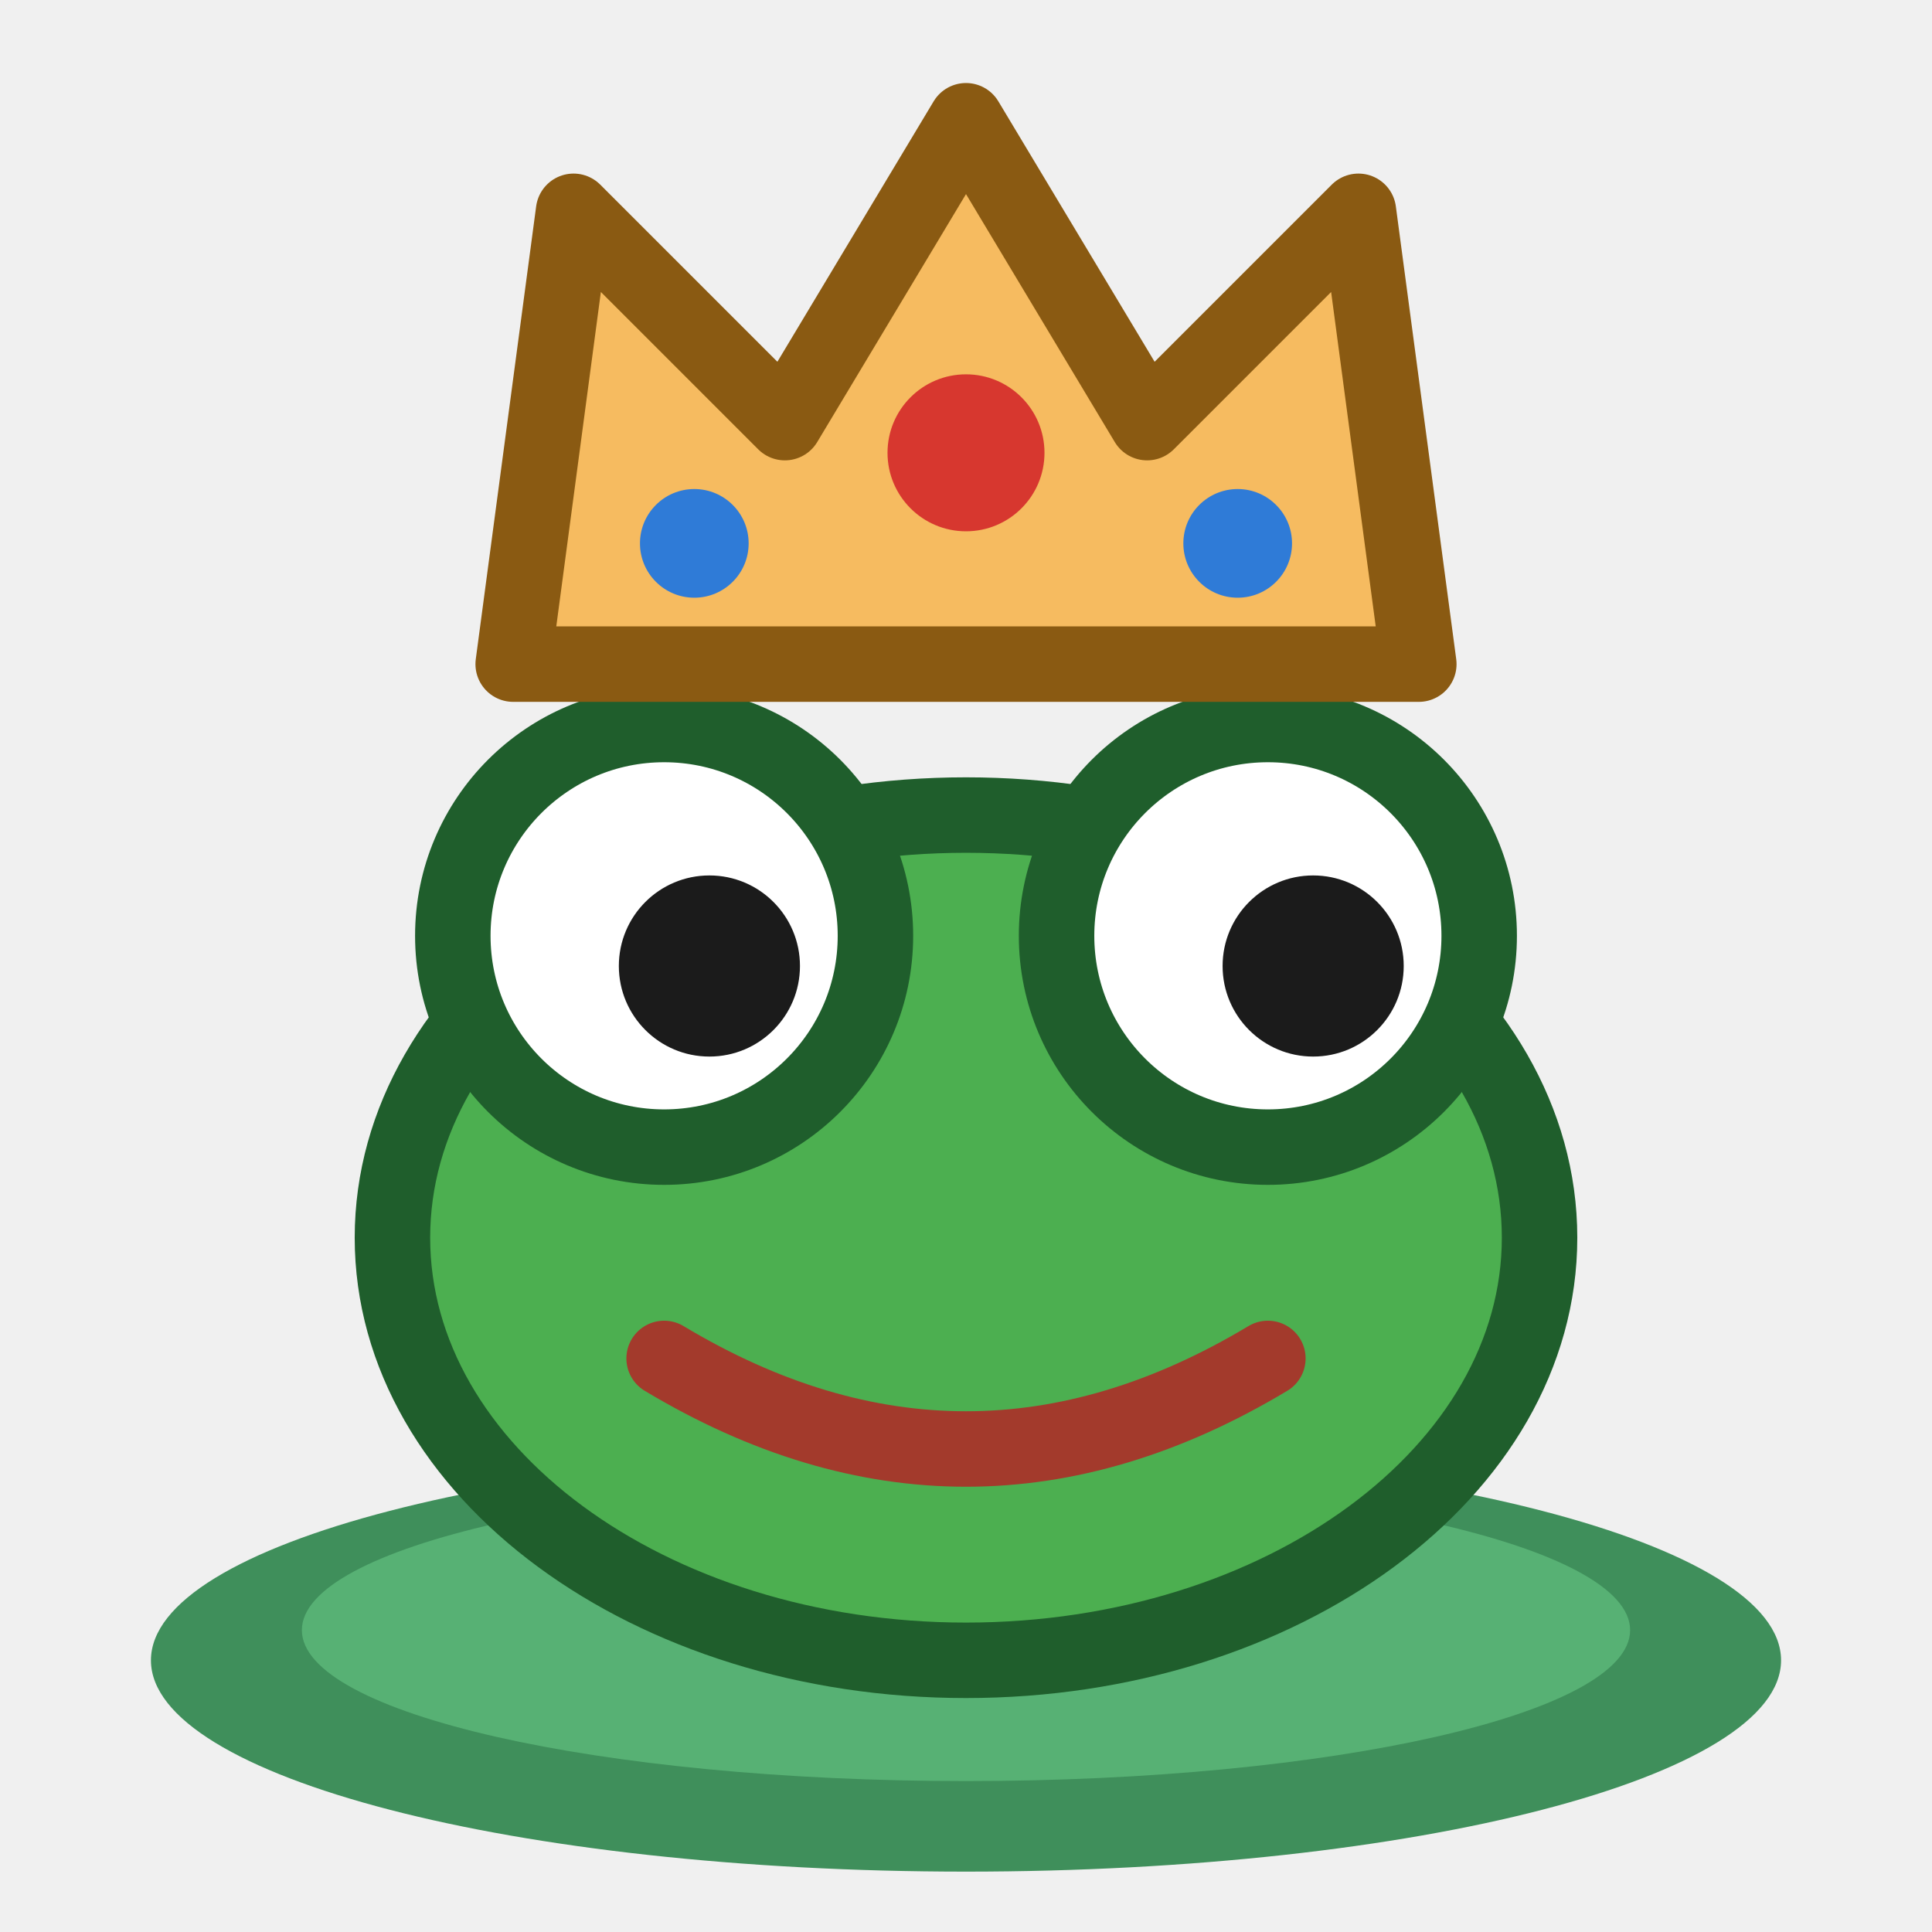
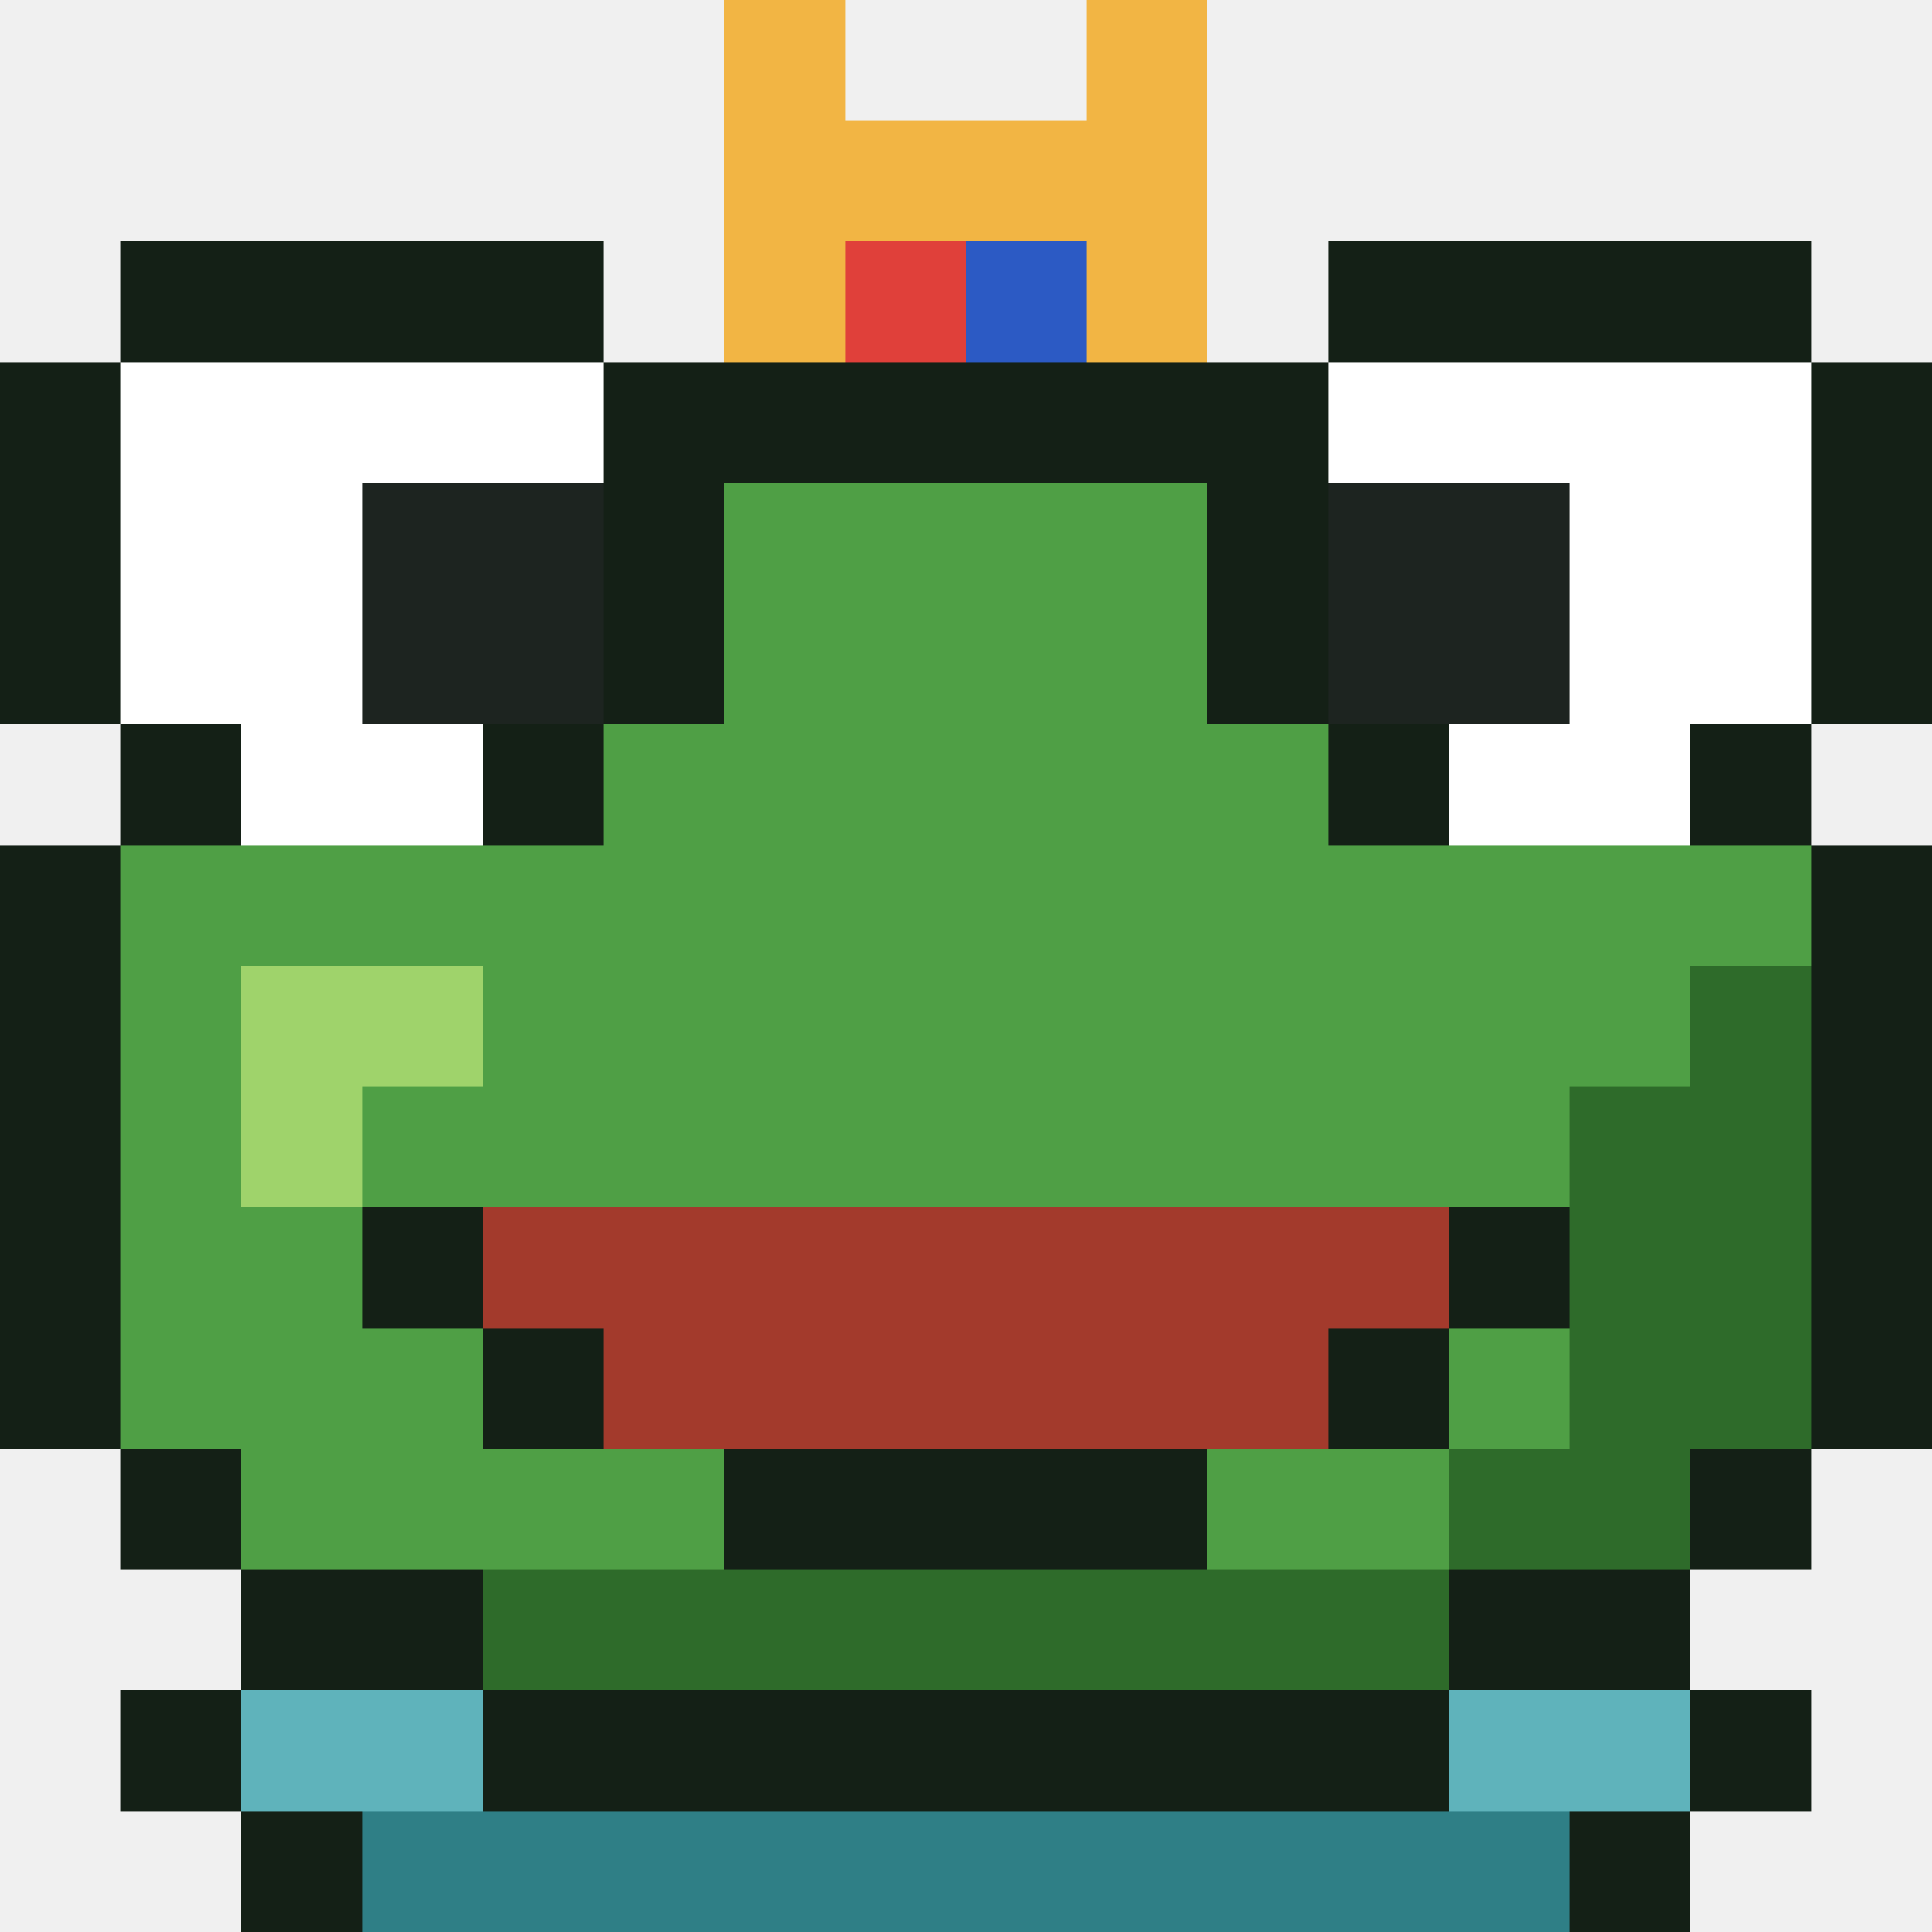
- <svg xmlns="http://www.w3.org/2000/svg" viewBox="0 0 64 64" width="64" height="64">
-   <ellipse cx="32" cy="55" rx="27" ry="7" fill="#3f8f5b" />
-   <ellipse cx="32" cy="54" rx="22" ry="5" fill="#57b174" />
-   <ellipse cx="32" cy="41" rx="19" ry="14" fill="#4caf50" stroke="#1f5e2c" stroke-width="2.5" />
-   <circle cx="22" cy="31" r="7" fill="#fff" stroke="#1f5e2c" stroke-width="2.5" />
-   <circle cx="42" cy="31" r="7" fill="#fff" stroke="#1f5e2c" stroke-width="2.5" />
-   <circle cx="23.5" cy="32" r="3" fill="#1b1b1b" />
-   <circle cx="43.5" cy="32" r="3" fill="#1b1b1b" />
-   <path d="M22 45q10 6 20 0" fill="none" stroke="#a33a2c" stroke-width="2.5" stroke-linecap="round" />
-   <path d="M17 22 L19 7 L26 14 L32 4 L38 14 L45 7 L47 22 Z" fill="#f6bb60" stroke="#8a5a12" stroke-width="2.5" stroke-linejoin="round" />
-   <circle cx="32" cy="15" r="2.6" fill="#d7372f" />
-   <circle cx="23" cy="18" r="1.8" fill="#2f7bd7" />
-   <circle cx="41" cy="18" r="1.8" fill="#2f7bd7" />
+ <svg xmlns="http://www.w3.org/2000/svg" viewBox="0 0 16 16" width="64" height="64" shape-rendering="crispEdges">
+   <rect x="6" y="0" width="1" height="1" fill="#f2b544" />
+   <rect x="9" y="0" width="1" height="1" fill="#f2b544" />
+   <rect x="6" y="1" width="4" height="1" fill="#f2b544" />
+   <rect x="1" y="2" width="4" height="1" fill="#142016" />
+   <rect x="6" y="2" width="1" height="1" fill="#f2b544" />
+   <rect x="7" y="2" width="1" height="1" fill="#e0403a" />
+   <rect x="8" y="2" width="1" height="1" fill="#2c5ac4" />
+   <rect x="9" y="2" width="1" height="1" fill="#f2b544" />
+   <rect x="11" y="2" width="4" height="1" fill="#142016" />
+   <rect x="0" y="3" width="1" height="1" fill="#142016" />
+   <rect x="1" y="3" width="4" height="1" fill="#ffffff" />
+   <rect x="5" y="3" width="6" height="1" fill="#142016" />
+   <rect x="11" y="3" width="4" height="1" fill="#ffffff" />
+   <rect x="15" y="3" width="1" height="1" fill="#142016" />
+   <rect x="0" y="4" width="1" height="1" fill="#142016" />
+   <rect x="1" y="4" width="2" height="1" fill="#ffffff" />
+   <rect x="3" y="4" width="2" height="1" fill="#1d2420" />
+   <rect x="5" y="4" width="1" height="1" fill="#142016" />
+   <rect x="6" y="4" width="4" height="1" fill="#4f9f45" />
+   <rect x="10" y="4" width="1" height="1" fill="#142016" />
+   <rect x="11" y="4" width="2" height="1" fill="#1d2420" />
+   <rect x="13" y="4" width="2" height="1" fill="#ffffff" />
+   <rect x="15" y="4" width="1" height="1" fill="#142016" />
+   <rect x="0" y="5" width="1" height="1" fill="#142016" />
+   <rect x="1" y="5" width="2" height="1" fill="#ffffff" />
+   <rect x="3" y="5" width="2" height="1" fill="#1d2420" />
+   <rect x="5" y="5" width="1" height="1" fill="#142016" />
+   <rect x="6" y="5" width="4" height="1" fill="#4f9f45" />
+   <rect x="10" y="5" width="1" height="1" fill="#142016" />
+   <rect x="11" y="5" width="2" height="1" fill="#1d2420" />
+   <rect x="13" y="5" width="2" height="1" fill="#ffffff" />
+   <rect x="15" y="5" width="1" height="1" fill="#142016" />
+   <rect x="1" y="6" width="1" height="1" fill="#142016" />
+   <rect x="2" y="6" width="2" height="1" fill="#ffffff" />
+   <rect x="4" y="6" width="1" height="1" fill="#142016" />
+   <rect x="5" y="6" width="6" height="1" fill="#4f9f45" />
+   <rect x="11" y="6" width="1" height="1" fill="#142016" />
+   <rect x="12" y="6" width="2" height="1" fill="#ffffff" />
+   <rect x="14" y="6" width="1" height="1" fill="#142016" />
+   <rect x="0" y="7" width="1" height="1" fill="#142016" />
+   <rect x="1" y="7" width="14" height="1" fill="#4f9f45" />
+   <rect x="15" y="7" width="1" height="1" fill="#142016" />
+   <rect x="0" y="8" width="1" height="1" fill="#142016" />
+   <rect x="1" y="8" width="1" height="1" fill="#4f9f45" />
+   <rect x="2" y="8" width="2" height="1" fill="#9fd36b" />
+   <rect x="4" y="8" width="10" height="1" fill="#4f9f45" />
+   <rect x="14" y="8" width="1" height="1" fill="#2e6b2a" />
+   <rect x="15" y="8" width="1" height="1" fill="#142016" />
+   <rect x="0" y="9" width="1" height="1" fill="#142016" />
+   <rect x="1" y="9" width="1" height="1" fill="#4f9f45" />
+   <rect x="2" y="9" width="1" height="1" fill="#9fd36b" />
+   <rect x="3" y="9" width="10" height="1" fill="#4f9f45" />
+   <rect x="13" y="9" width="2" height="1" fill="#2e6b2a" />
+   <rect x="15" y="9" width="1" height="1" fill="#142016" />
+   <rect x="0" y="10" width="1" height="1" fill="#142016" />
+   <rect x="1" y="10" width="2" height="1" fill="#4f9f45" />
+   <rect x="3" y="10" width="1" height="1" fill="#142016" />
+   <rect x="4" y="10" width="8" height="1" fill="#a33a2c" />
+   <rect x="12" y="10" width="1" height="1" fill="#142016" />
+   <rect x="13" y="10" width="2" height="1" fill="#2e6b2a" />
+   <rect x="15" y="10" width="1" height="1" fill="#142016" />
+   <rect x="0" y="11" width="1" height="1" fill="#142016" />
+   <rect x="1" y="11" width="3" height="1" fill="#4f9f45" />
+   <rect x="4" y="11" width="1" height="1" fill="#142016" />
+   <rect x="5" y="11" width="6" height="1" fill="#a33a2c" />
+   <rect x="11" y="11" width="1" height="1" fill="#142016" />
+   <rect x="12" y="11" width="1" height="1" fill="#4f9f45" />
+   <rect x="13" y="11" width="2" height="1" fill="#2e6b2a" />
+   <rect x="15" y="11" width="1" height="1" fill="#142016" />
+   <rect x="1" y="12" width="1" height="1" fill="#142016" />
+   <rect x="2" y="12" width="4" height="1" fill="#4f9f45" />
+   <rect x="6" y="12" width="4" height="1" fill="#142016" />
+   <rect x="10" y="12" width="2" height="1" fill="#4f9f45" />
+   <rect x="12" y="12" width="2" height="1" fill="#2e6b2a" />
+   <rect x="14" y="12" width="1" height="1" fill="#142016" />
+   <rect x="2" y="13" width="2" height="1" fill="#142016" />
+   <rect x="4" y="13" width="8" height="1" fill="#2e6b2a" />
+   <rect x="12" y="13" width="2" height="1" fill="#142016" />
+   <rect x="1" y="14" width="1" height="1" fill="#142016" />
+   <rect x="2" y="14" width="2" height="1" fill="#5fb3bb" />
+   <rect x="4" y="14" width="8" height="1" fill="#142016" />
+   <rect x="12" y="14" width="2" height="1" fill="#5fb3bb" />
+   <rect x="14" y="14" width="1" height="1" fill="#142016" />
+   <rect x="2" y="15" width="1" height="1" fill="#142016" />
+   <rect x="3" y="15" width="10" height="1" fill="#2f7f86" />
+   <rect x="13" y="15" width="1" height="1" fill="#142016" />
</svg>
